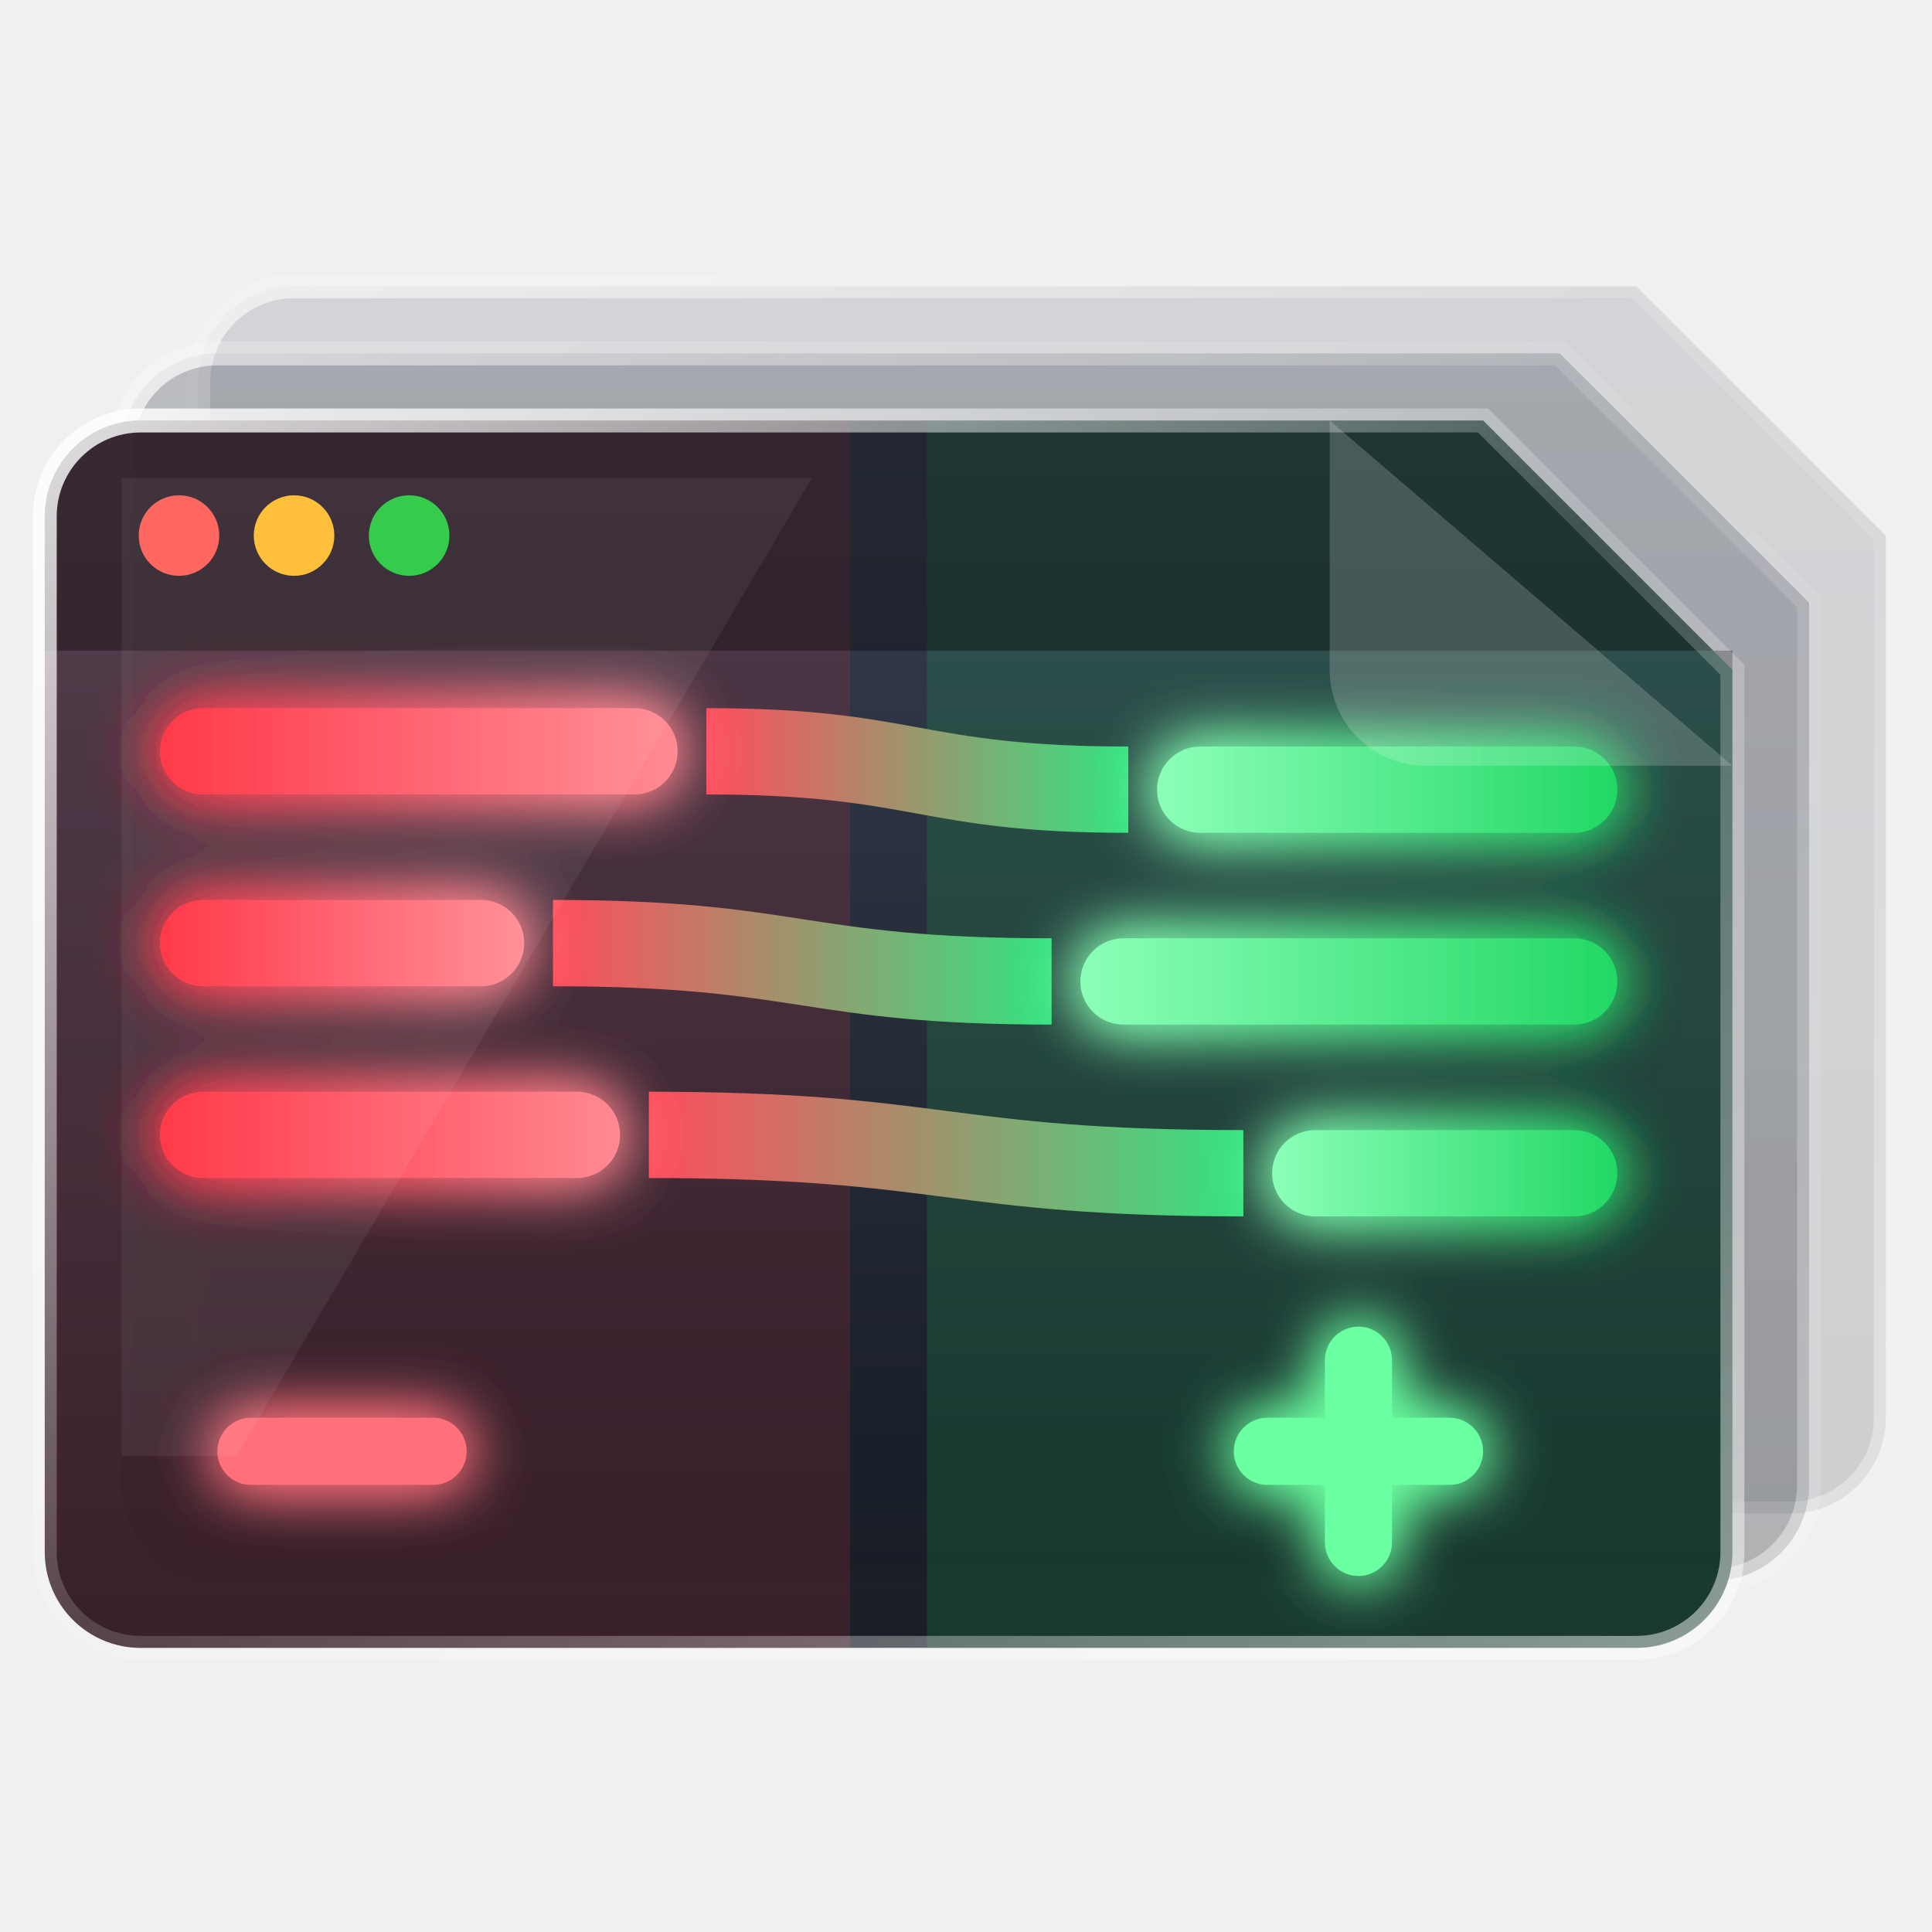
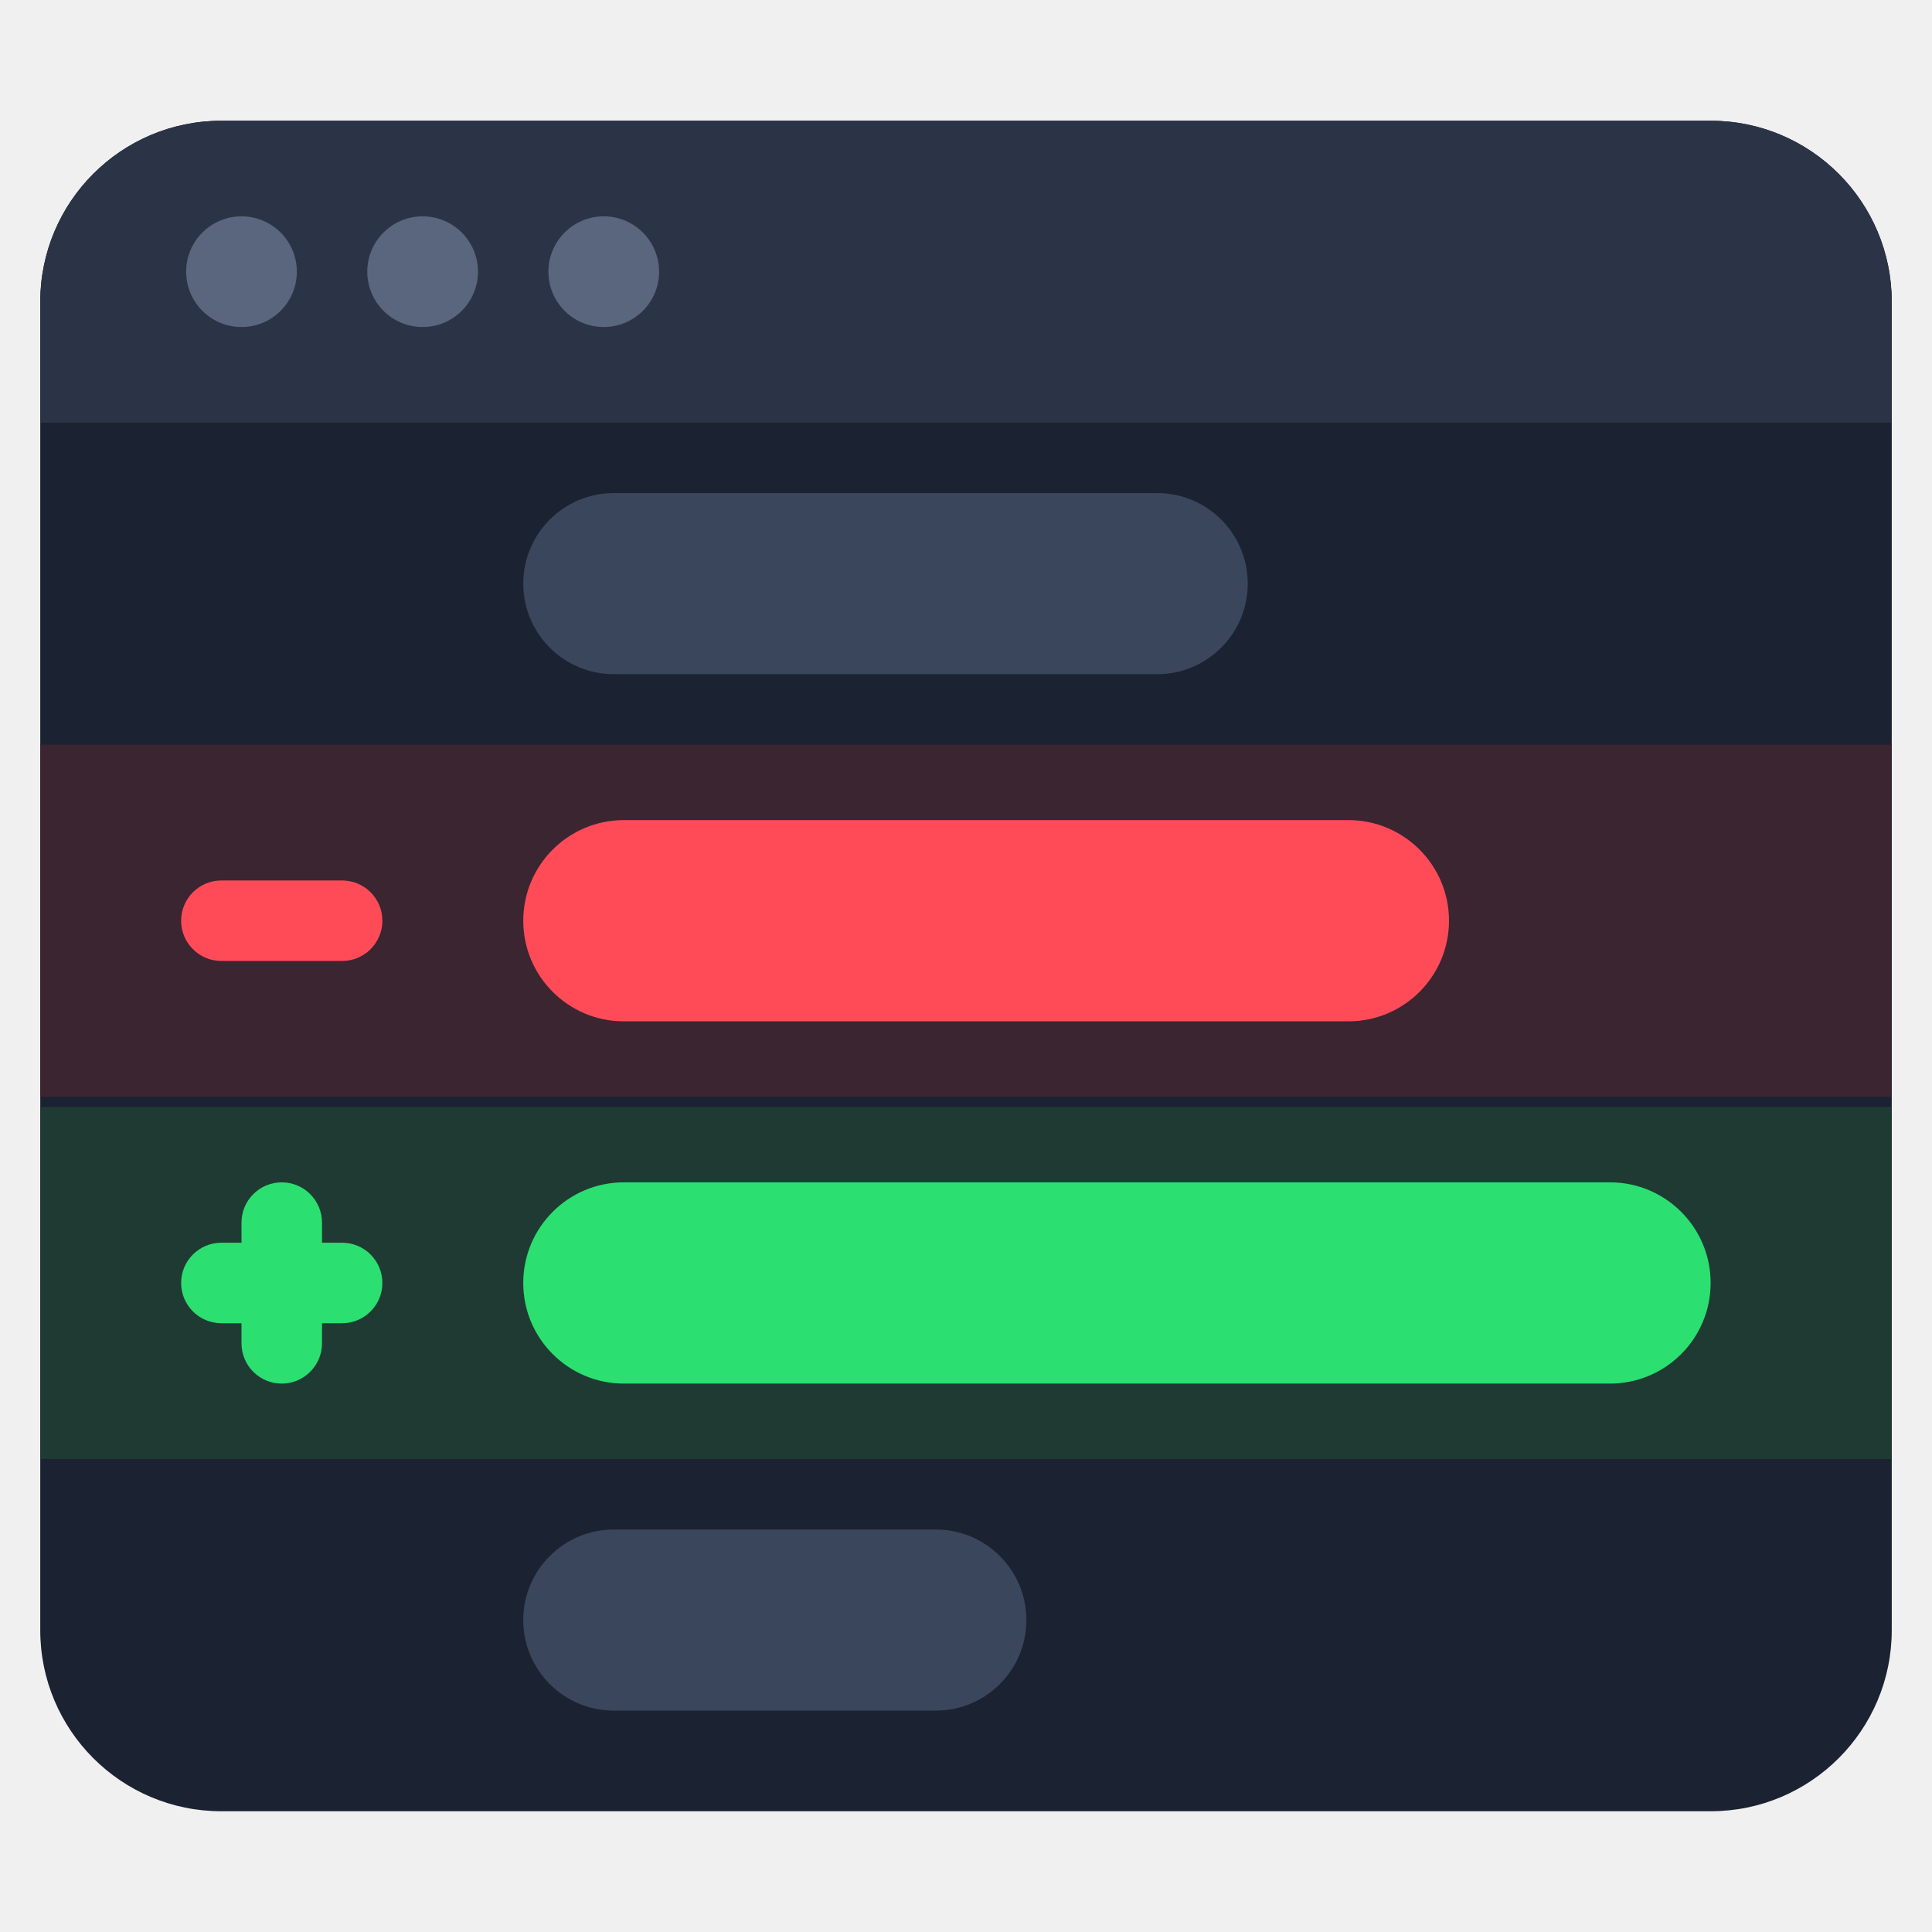
- <svg xmlns="http://www.w3.org/2000/svg" viewBox="179 146 680 680">
-   <defs>
-     <linearGradient id="chrome" x1="0" y1="0" x2="1" y2="1">
-       <stop offset="0" stop-color="#F4F6FA" />
-       <stop offset=".25" stop-color="#8A93A3" />
-       <stop offset=".5" stop-color="#2A2F3A" />
-       <stop offset=".75" stop-color="#7C8596" />
-       <stop offset="1" stop-color="#D9DEE7" />
-     </linearGradient>
-     <linearGradient id="recess" x1="0" y1="0" x2="0" y2="1">
-       <stop offset="0" stop-color="#1A202C" />
-       <stop offset="1" stop-color="#07090F" />
-     </linearGradient>
-     <linearGradient id="rim" x1="0" y1="0" x2="1" y2="0">
-       <stop offset="0" stop-color="#A06BFF" stop-opacity=".9" />
-       <stop offset=".3" stop-color="#fff" stop-opacity=".05" />
-       <stop offset=".7" stop-color="#fff" stop-opacity=".05" />
-       <stop offset="1" stop-color="#2BE070" stop-opacity=".9" />
-     </linearGradient>
-     <linearGradient id="glassd" x1="0" y1="0" x2="0" y2="1">
-       <stop offset="0" stop-color="#2B3445" stop-opacity=".92" />
-       <stop offset="1" stop-color="#0E131C" stop-opacity=".95" />
-     </linearGradient>
-     <linearGradient id="glassedge" x1="0" y1="0" x2="1" y2="1">
-       <stop offset="0" stop-color="#fff" stop-opacity=".85" />
-       <stop offset=".5" stop-color="#fff" stop-opacity=".15" />
-       <stop offset="1" stop-color="#fff" stop-opacity=".5" />
-     </linearGradient>
-     <linearGradient id="lr" x1="0" y1="0" x2="1" y2="0">
-       <stop offset="0" stop-color="#FF2D3F" />
-       <stop offset="1" stop-color="#FF8A93" />
-     </linearGradient>
-     <linearGradient id="lg" x1="0" y1="0" x2="1" y2="0">
-       <stop offset="0" stop-color="#8CFFB8" />
-       <stop offset="1" stop-color="#22D865" />
-     </linearGradient>
-     <radialGradient id="floor" cx=".5" cy=".5" r=".5">
-       <stop offset="0" stop-color="#2BE070" stop-opacity=".25" />
-       <stop offset="1" stop-color="#2BE070" stop-opacity="0" />
-     </radialGradient>
-     <filter id="glow" x="-30%" y="-30%" width="160%" height="160%">
-       <feGaussianBlur stdDeviation="3.2" result="b" />
-       <feMerge>
-         <feMergeNode in="b" />
-         <feMergeNode in="b" />
-         <feMergeNode in="SourceGraphic" />
-       </feMerge>
-     </filter>
-     <filter id="drop" x="-20%" y="-20%" width="140%" height="150%">
-       <feGaussianBlur stdDeviation="18" />
-     </filter>
-     <filter id="soft" x="-20%" y="-20%" width="140%" height="140%">
-       <feGaussianBlur stdDeviation="5" />
-     </filter>
-     <linearGradient id="rb" x1="0" y1="0" x2="1" y2="0">
-       <stop offset="0" stop-color="#FF4D5C" stop-opacity="1" />
-       <stop offset="1" stop-color="#34E37F" stop-opacity="1" />
-     </linearGradient>
-     <linearGradient id="band" x1="0" y1="0" x2="1" y2="0">
-       <stop offset="0" stop-color="#FF6A78" stop-opacity=".35" />
-       <stop offset=".5" stop-color="#7FE9FF" stop-opacity=".35" />
-       <stop offset="1" stop-color="#4DF08F" stop-opacity=".35" />
-     </linearGradient>
-   </defs>
-   <g transform="translate(192 190) scale(2.5)">
-     <g transform="translate(128 128) scale(1.35) translate(-134 -80)">
-       <g transform="translate(16 -14)" opacity="0.16">
-         <path d="M50 16H190L216 42V134A10 10 0 0 1 206 144H50A10 10 0 0 1 40 134V26A10 10 0 0 1 50 16Z" fill="url(#glassd)" />
-         <path d="M50 16H190L216 42V134A10 10 0 0 1 206 144H50A10 10 0 0 1 40 134V26A10 10 0 0 1 50 16Z" fill="none" stroke="url(#glassedge)" stroke-width="2.5" />
-       </g>
-       <g transform="translate(8 -7)" opacity="0.3">
-         <path d="M50 16H190L216 42V134A10 10 0 0 1 206 144H50A10 10 0 0 1 40 134V26A10 10 0 0 1 50 16Z" fill="url(#glassd)" />
-         <path d="M50 16H190L216 42V134A10 10 0 0 1 206 144H50A10 10 0 0 1 40 134V26A10 10 0 0 1 50 16Z" fill="none" stroke="url(#glassedge)" stroke-width="2.5" />
-       </g>
-       <path d="M50 16H190L216 42V134A10 10 0 0 1 206 144H50A10 10 0 0 1 40 134V26A10 10 0 0 1 50 16Z" fill="url(#glassd)" />
-       <path d="M50 16H190L216 42V134A10 10 0 0 1 206 144H50A10 10 0 0 1 40 134V26A10 10 0 0 1 50 16Z" fill="#FF2D3F" fill-opacity=".14" clip-path="url(#l)" />
-       <path d="M50 16H190L216 42V134A10 10 0 0 1 206 144H50A10 10 0 0 1 40 134V26A10 10 0 0 1 50 16Z" fill="#22E06A" fill-opacity=".14" clip-path="url(#r)" />
-       <clipPath id="l">
-         <path d="M0 0H124V256H0Z" />
-       </clipPath>
-       <clipPath id="r">
-         <path d="M132 0H256V256H132Z" />
-       </clipPath>
-       <path d="M40 40V26A10 10 0 0 1 50 16H190L216 42V40Z" fill="#000" fill-opacity=".35" />
-       <circle cx="54" cy="28" r="4.2" fill="#FF5F57" />
-       <circle cx="66" cy="28" r="4.2" fill="#FEBC2E" />
-       <circle cx="78" cy="28" r="4.2" fill="#28C840" />
-       <path d="M109 46C131.0 46 131.0 50 153 50V59C131.0 59 131.0 55 109 55Z" fill="url(#rb)" fill-opacity="1" />
-       <path d="M93 66C119.0 66 119.0 70 145 70V79C119.0 79 119.0 75 93 75Z" fill="url(#rb)" fill-opacity="1" />
-       <path d="M103 86C134.0 86 134.0 90 165 90V99C134.0 99 134.0 95 103 95Z" fill="url(#rb)" fill-opacity="1" />
-       <g filter="url(#glow)">
-         <rect x="52" y="46" width="54" height="9" rx="4.5" fill="url(#lr)" />
-         <rect x="52" y="66" width="38" height="9" rx="4.5" fill="url(#lr)" />
-         <rect x="52" y="86" width="48" height="9" rx="4.5" fill="url(#lr)" />
-         <rect x="156" y="50" width="48" height="9" rx="4.5" fill="url(#lg)" />
-         <rect x="148" y="70" width="56" height="9" rx="4.5" fill="url(#lg)" />
-         <rect x="168" y="90" width="36" height="9" rx="4.5" fill="url(#lg)" />
-         <rect x="58" y="120" width="26" height="7" rx="3.5" fill="#FF6F7A" />
-         <rect x="164" y="120" width="26" height="7" rx="3.5" fill="#6BFFA0" />
-         <rect x="173.5" y="110.5" width="7" height="26" rx="3.5" fill="#6BFFA0" />
-       </g>
-       <path d="M50 16H190L216 42V134A10 10 0 0 1 206 144H50A10 10 0 0 1 40 134V26A10 10 0 0 1 50 16Z" fill="none" stroke="url(#glassedge)" stroke-width="2.5" />
-       <path d="M174 16V42A10 10 0 0 0 184 52H216Z" fill="#fff" fill-opacity=".18" />
-       <path d="M48 22L120 22L60 124H48Z" fill="#fff" fill-opacity=".06" />
-     </g>
-   </g>
+ <svg xmlns="http://www.w3.org/2000/svg" viewBox="32 32 192 192">
+   <rect x="36" y="44" width="184" height="168" rx="18" fill="#1B2231" />
+   <path d="M54 44H202A18 18 0 0 1 220 62V74H36V62A18 18 0 0 1 54 44Z" fill="#2B3446" />
+   <rect x="36" y="106" width="184" height="35" fill="#3A2530" />
+   <rect x="36" y="142" width="184" height="35" fill="#1F3A33" />
+   <circle cx="56" cy="59" r="5.500" fill="#5A667E" />
+   <circle cx="74" cy="59" r="5.500" fill="#5A667E" />
+   <circle cx="92" cy="59" r="5.500" fill="#5A667E" />
+   <rect x="84" y="81" width="72" height="18" rx="9" fill="#3A465C" />
+   <rect x="50" y="119.500" width="20" height="8" rx="4" fill="#FF4B58" />
+   <rect x="84" y="113.500" width="92" height="20" rx="10" fill="#FF4B58" />
+   <rect x="50" y="155.500" width="20" height="8" rx="4" fill="#2BE070" />
+   <rect x="56" y="149.500" width="8" height="20" rx="4" fill="#2BE070" />
+   <rect x="84" y="149.500" width="118" height="20" rx="10" fill="#2BE070" />
+   <rect x="84" y="184" width="50" height="18" rx="9" fill="#3A465C" />
</svg>
